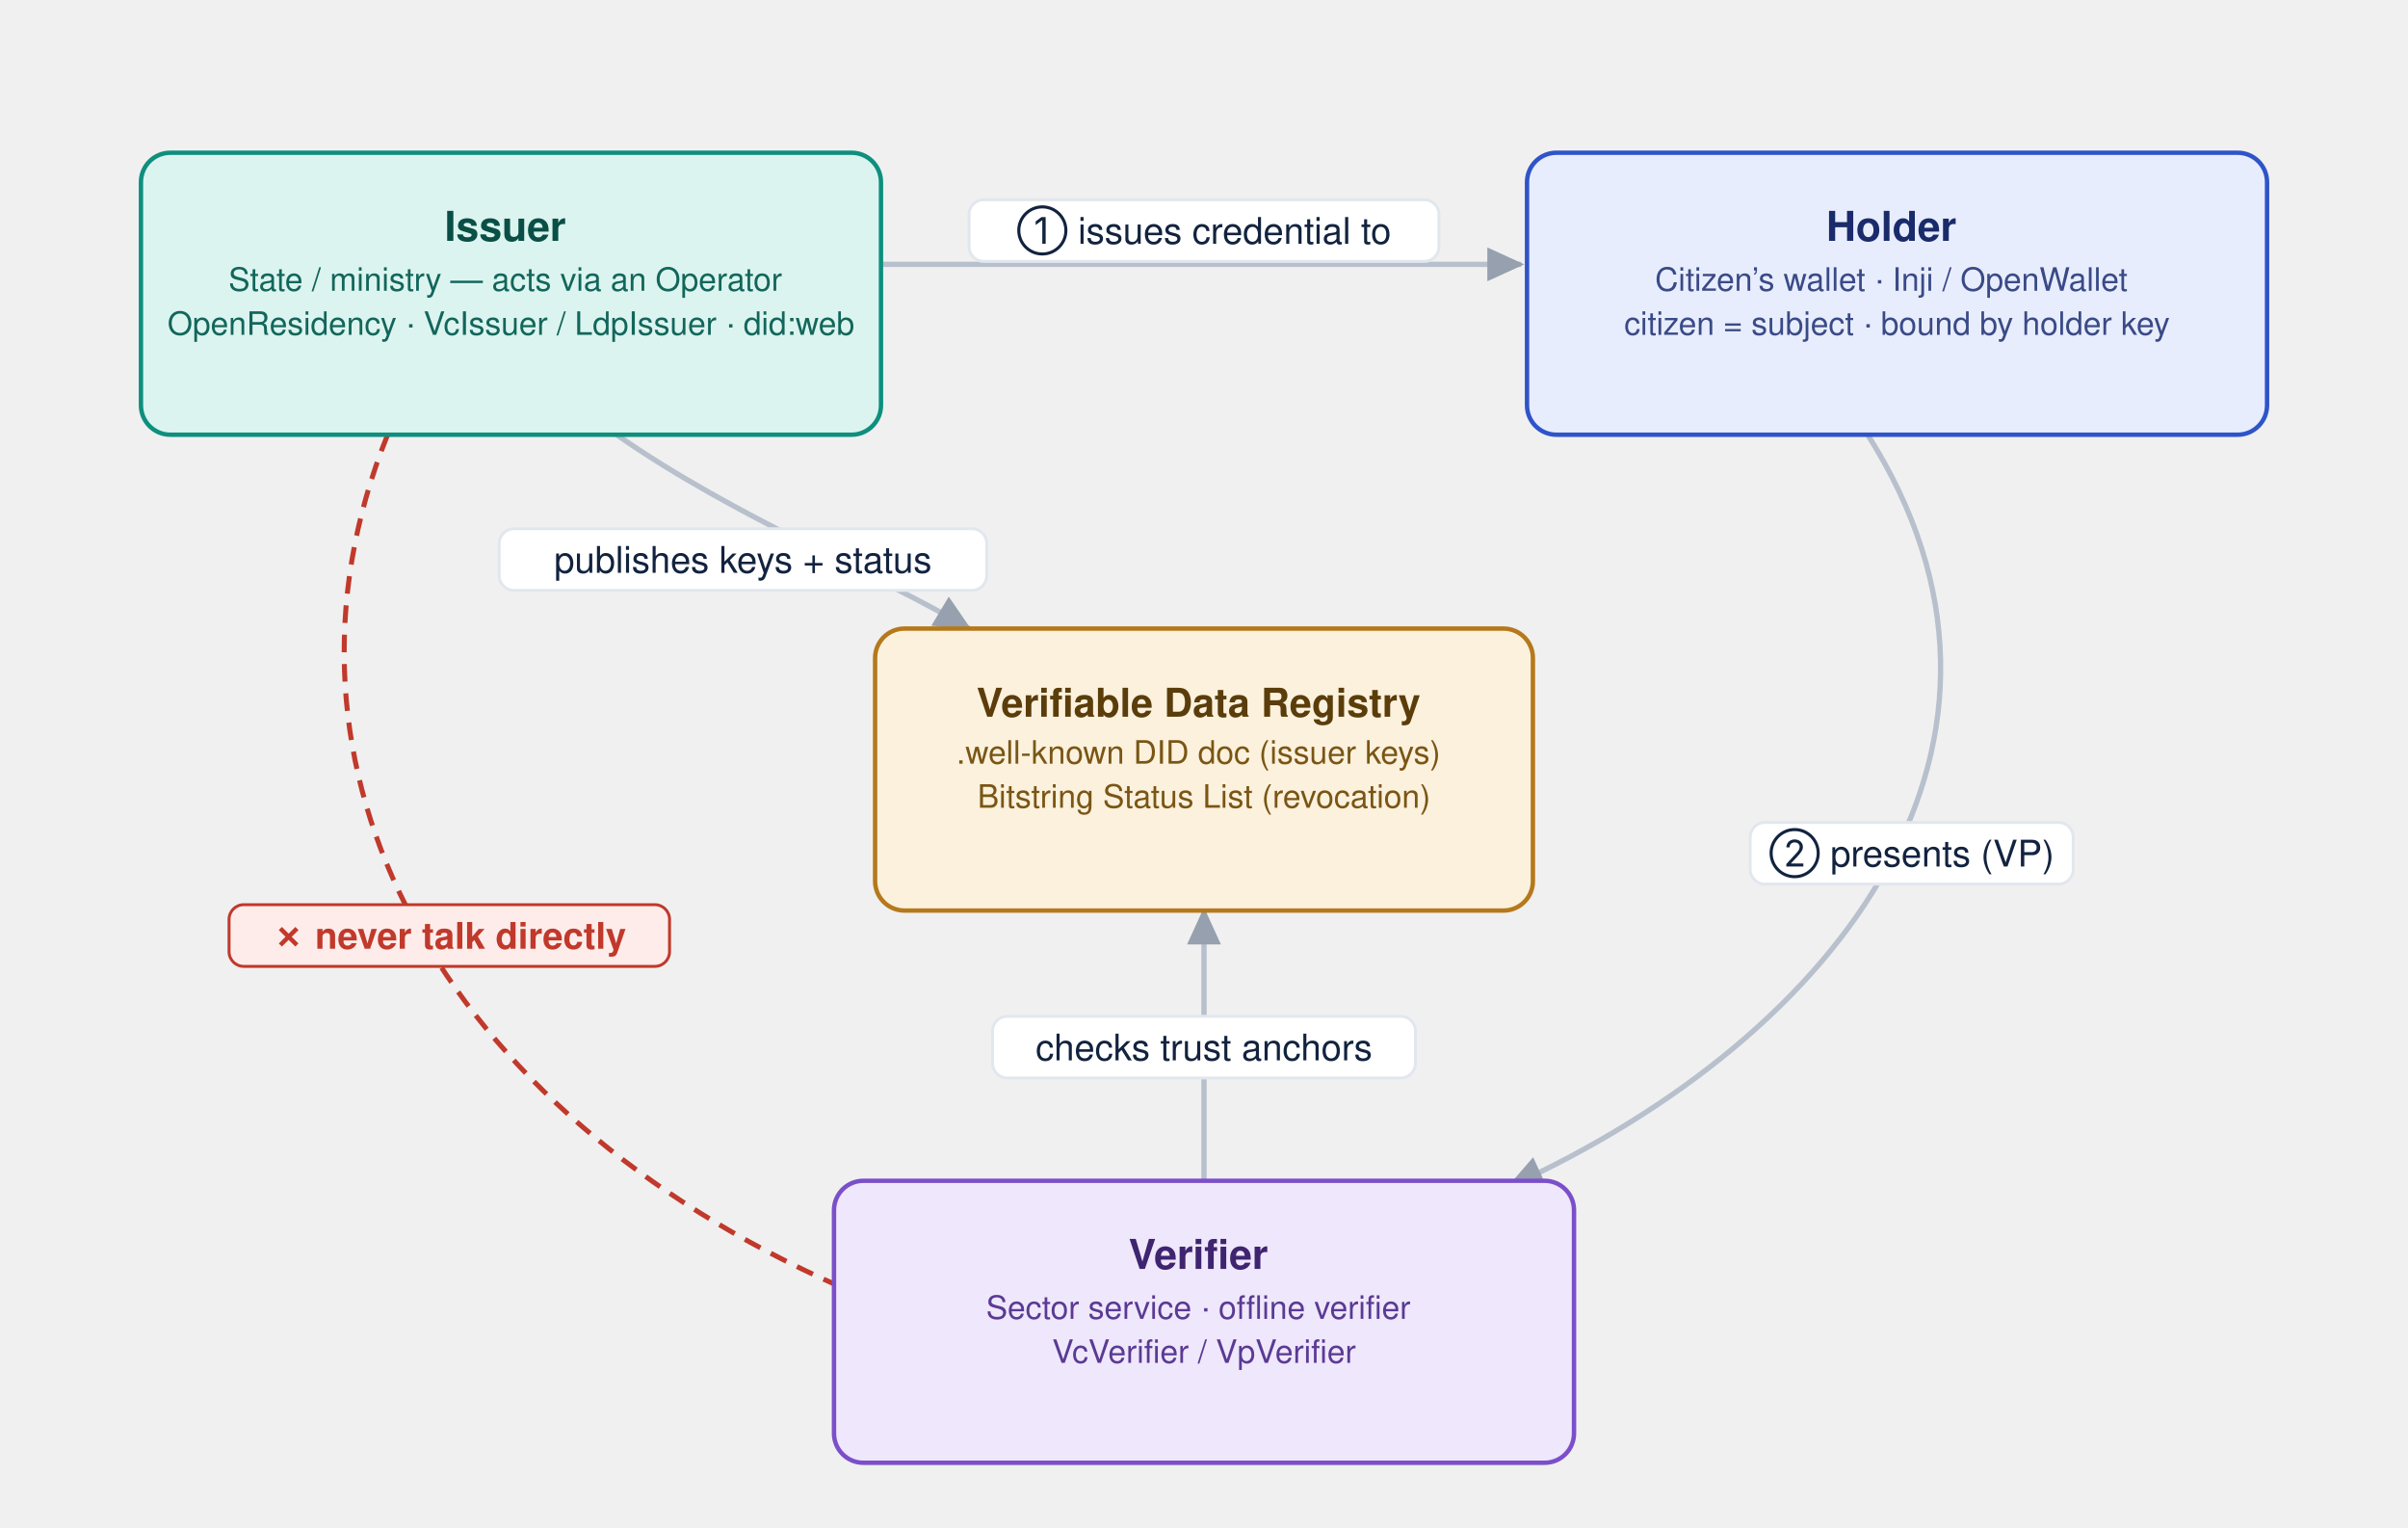
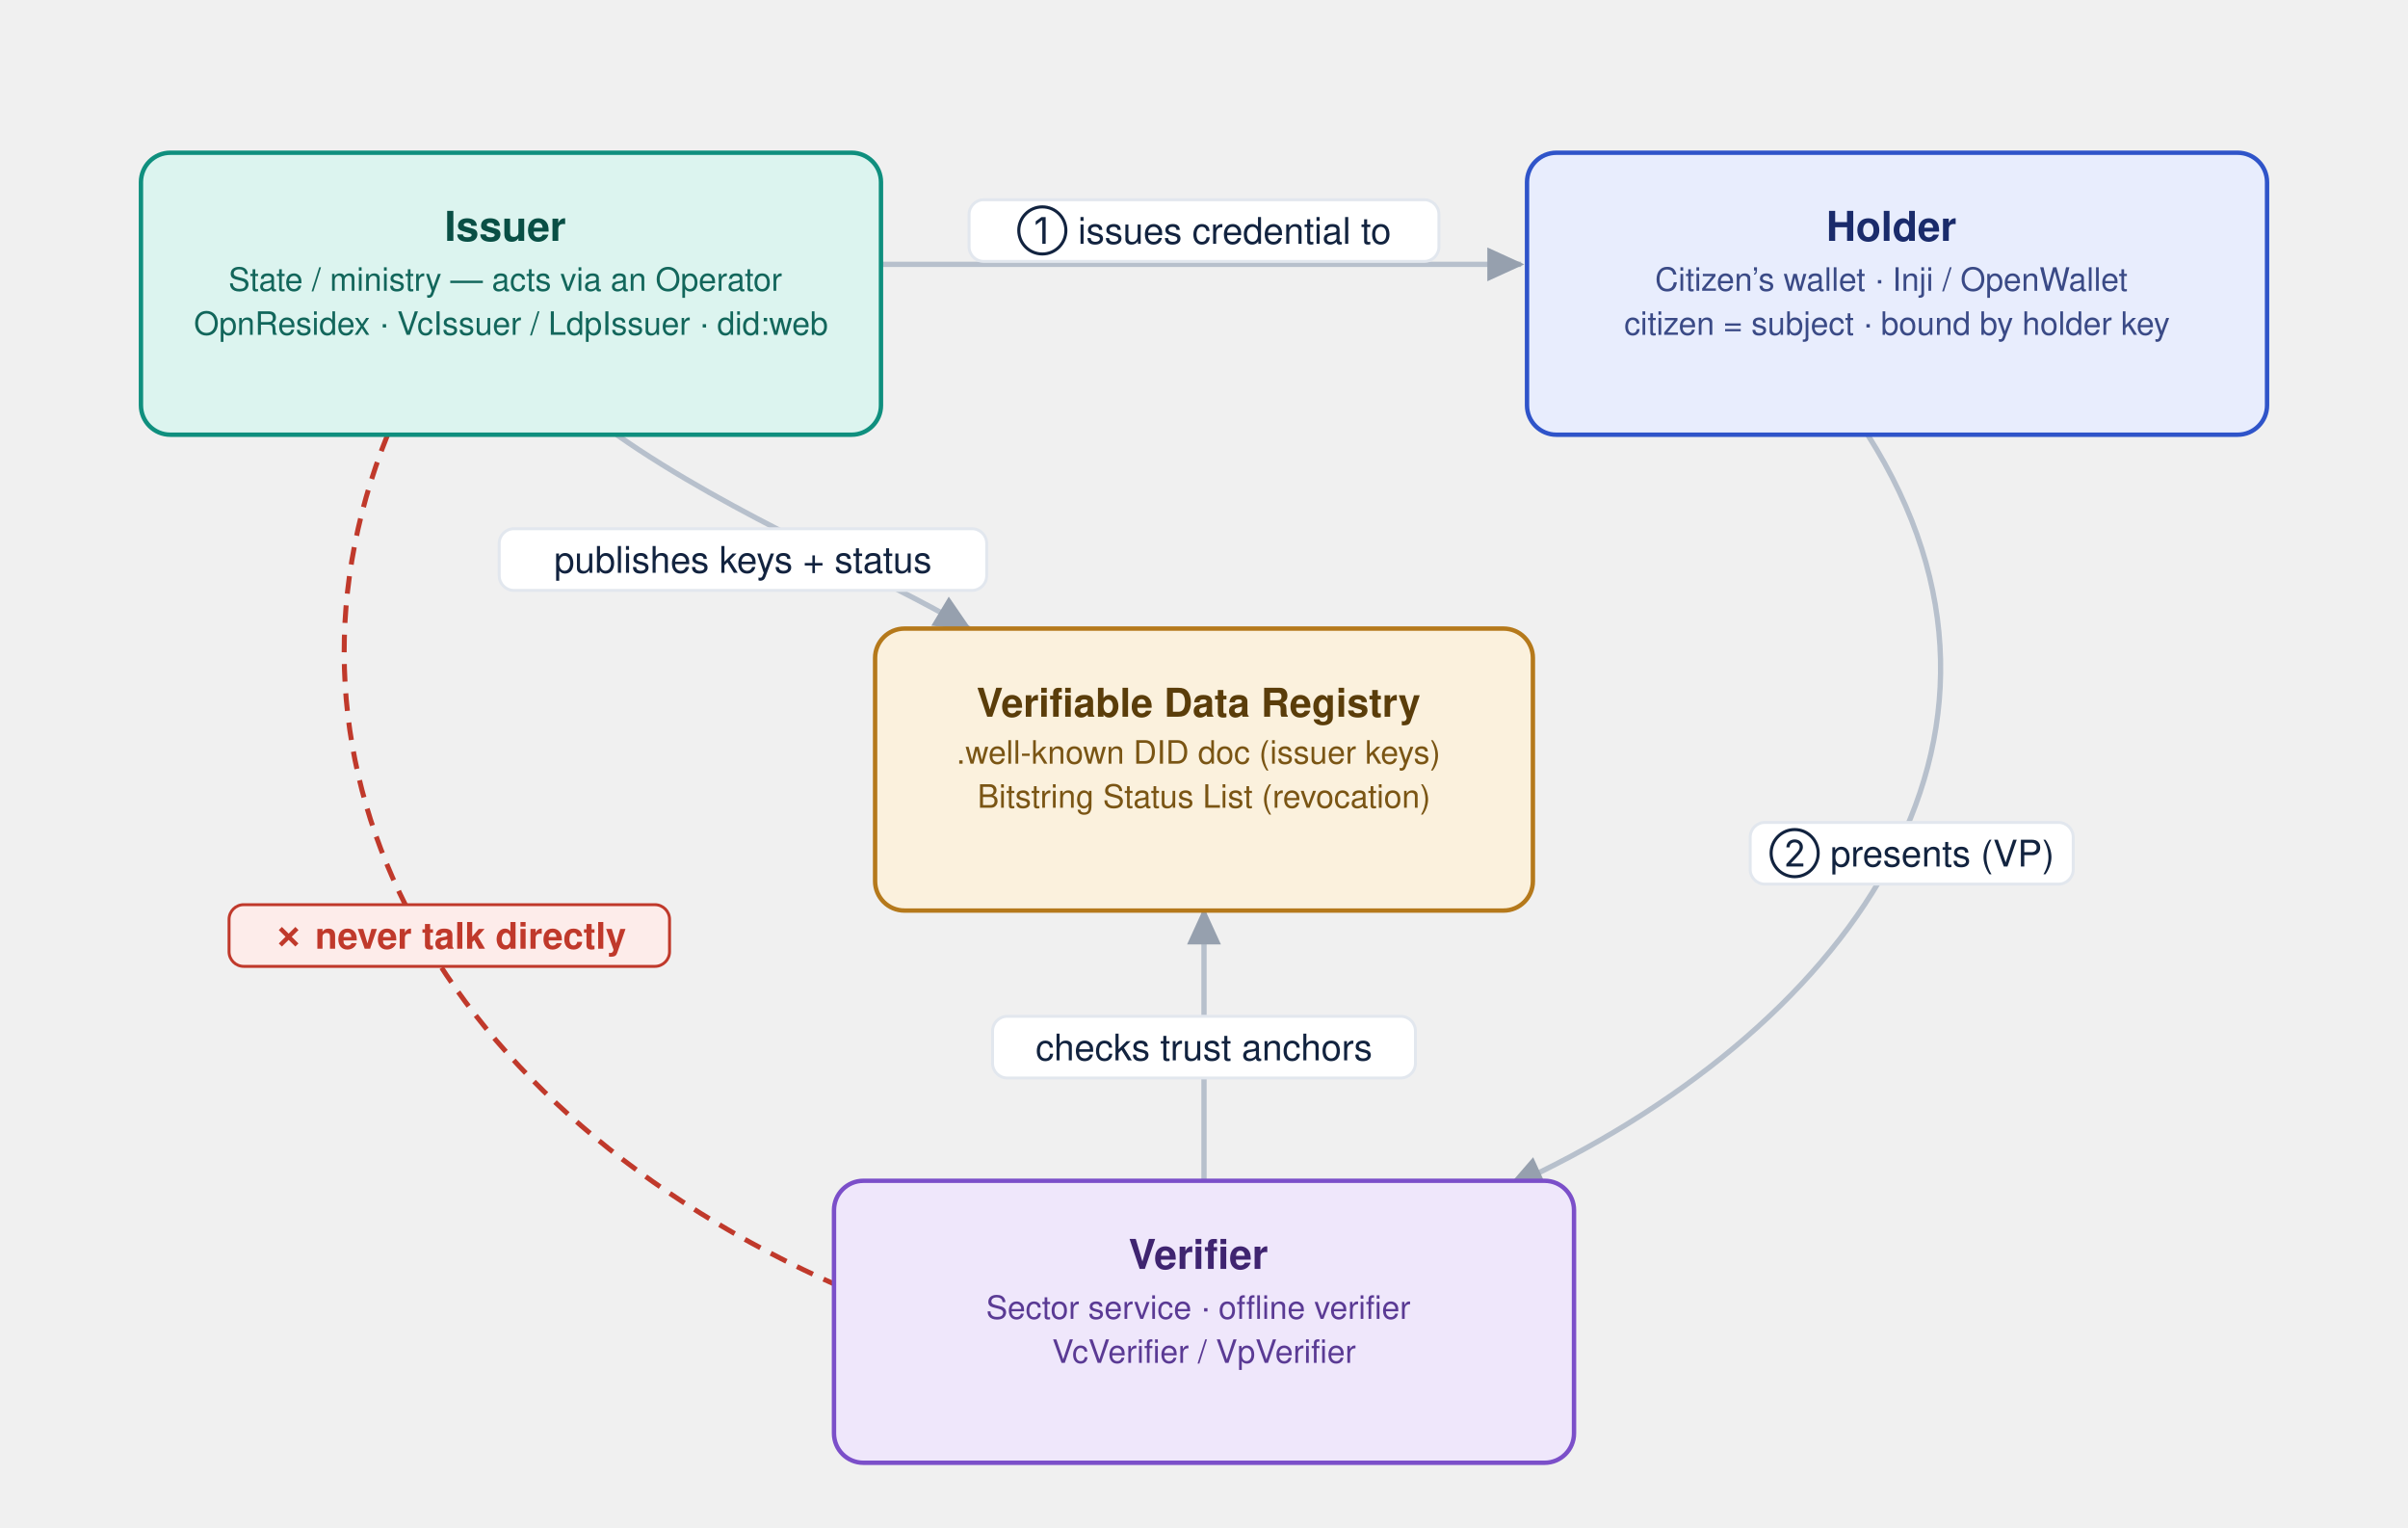
<svg xmlns="http://www.w3.org/2000/svg" viewBox="0 0 820 520" role="img" aria-label="Verifiable Credentials trust triangle" font-family="ui-sans-serif,system-ui,-apple-system,Segoe UI,Helvetica,Arial,sans-serif">
  <defs>
    <marker id="aht" markerWidth="9" markerHeight="9" refX="6.4" refY="3.2" orient="auto">
      <path d="M0,0 L7,3.2 L0,6.4 z" fill="#96a0ae" />
    </marker>
  </defs>
  <g fill="none" stroke="#b7c0cc" stroke-width="1.8" marker-end="url(#aht)">
    <path d="M300,90 L518,90" />
    <path d="M636,148 C702,252 628,352 514,404" />
    <path d="M210,148 C250,176 300,196 330,214" />
    <path d="M410,402 L410,310" />
  </g>
  <path d="M132,148 C86,262 150,378 286,438" fill="none" stroke="#c0392b" stroke-width="1.7" stroke-dasharray="6 4" />
  <g font-size="12.5" fill="#12233f" text-anchor="middle">
    <g>
      <rect x="330" y="68" width="160" height="21" rx="5" fill="#fff" stroke="#e2e7ee" />
      <text x="410" y="83">① issues credential to</text>
    </g>
    <g>
      <rect x="596" y="280" width="110" height="21" rx="5" fill="#fff" stroke="#e2e7ee" />
      <text x="651" y="295">② presents (VP)</text>
    </g>
    <g>
      <rect x="170" y="180" width="166" height="21" rx="5" fill="#fff" stroke="#e2e7ee" />
      <text x="253" y="195">publishes keys + status</text>
    </g>
    <g>
      <rect x="338" y="346" width="144" height="21" rx="5" fill="#fff" stroke="#e2e7ee" />
      <text x="410" y="361">checks trust anchors</text>
    </g>
    <g>
      <rect x="78" y="308" width="150" height="21" rx="5" fill="#fdecea" stroke="#c0392b" />
      <text x="153" y="323" fill="#c0392b" font-weight="640">✗ never talk directly</text>
    </g>
  </g>
  <g>
    <rect x="48" y="52" width="252" height="96" rx="10" fill="#dcf4ef" stroke="#0f8f7e" stroke-width="1.5" />
    <text x="174" y="82" text-anchor="middle" fill="#094f45" font-size="14">
      <tspan x="174" font-weight="700">Issuer</tspan>
      <tspan x="174" dy="17" font-size="11" fill="#12665b">State / ministry — acts via an Operator</tspan>
-       <tspan x="174" dy="15" font-size="11" fill="#12665b">OpenResidency · VcIssuer / LdpIssuer · did:web</tspan>
+       <tspan x="174" dy="15" font-size="11" fill="#12665b">OpnResidex · VcIssuer / LdpIssuer · did:web</tspan>
    </text>
  </g>
  <g>
    <rect x="520" y="52" width="252" height="96" rx="10" fill="#e8edfd" stroke="#2f54c9" stroke-width="1.5" />
    <text x="646" y="82" text-anchor="middle" fill="#1a2b6b" font-size="14">
      <tspan x="646" font-weight="700">Holder</tspan>
      <tspan x="646" dy="17" font-size="11" fill="#3a4a86">Citizen’s wallet · Inji / OpenWallet</tspan>
      <tspan x="646" dy="15" font-size="11" fill="#3a4a86">citizen = subject · bound by holder key</tspan>
    </text>
  </g>
  <g>
    <rect x="298" y="214" width="224" height="96" rx="10" fill="#fbf1dd" stroke="#b5791b" stroke-width="1.5" />
    <text x="410" y="244" text-anchor="middle" fill="#5a3d0a" font-size="13.5">
      <tspan x="410" font-weight="700">Verifiable Data Registry</tspan>
      <tspan x="410" dy="16" font-size="11" fill="#7a5514">.well-known DID doc (issuer keys)</tspan>
      <tspan x="410" dy="15" font-size="11" fill="#7a5514">Bitstring Status List (revocation)</tspan>
    </text>
  </g>
  <g>
    <rect x="284" y="402" width="252" height="96" rx="10" fill="#efe7fb" stroke="#7b4fc9" stroke-width="1.5" />
    <text x="410" y="432" text-anchor="middle" fill="#3f2470" font-size="14">
      <tspan x="410" font-weight="700">Verifier</tspan>
      <tspan x="410" dy="17" font-size="11" fill="#5a3a94">Sector service · offline verifier</tspan>
      <tspan x="410" dy="15" font-size="11" fill="#5a3a94">VcVerifier / VpVerifier</tspan>
    </text>
  </g>
</svg>
